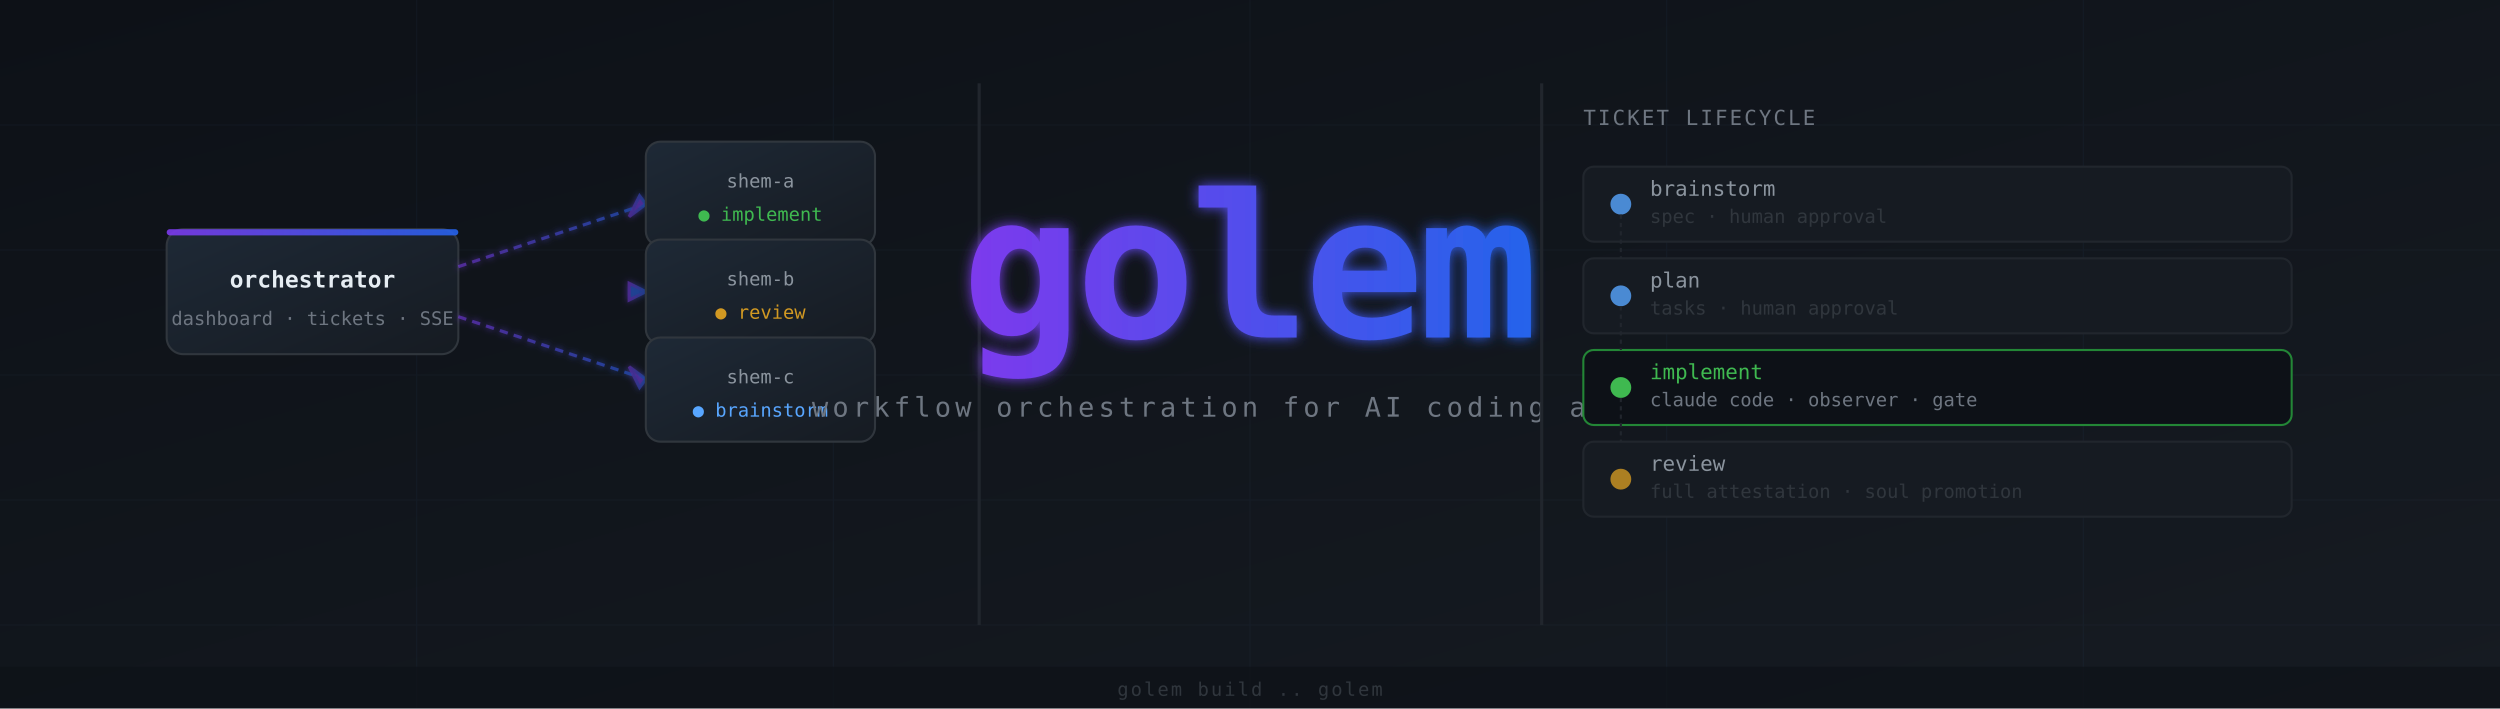
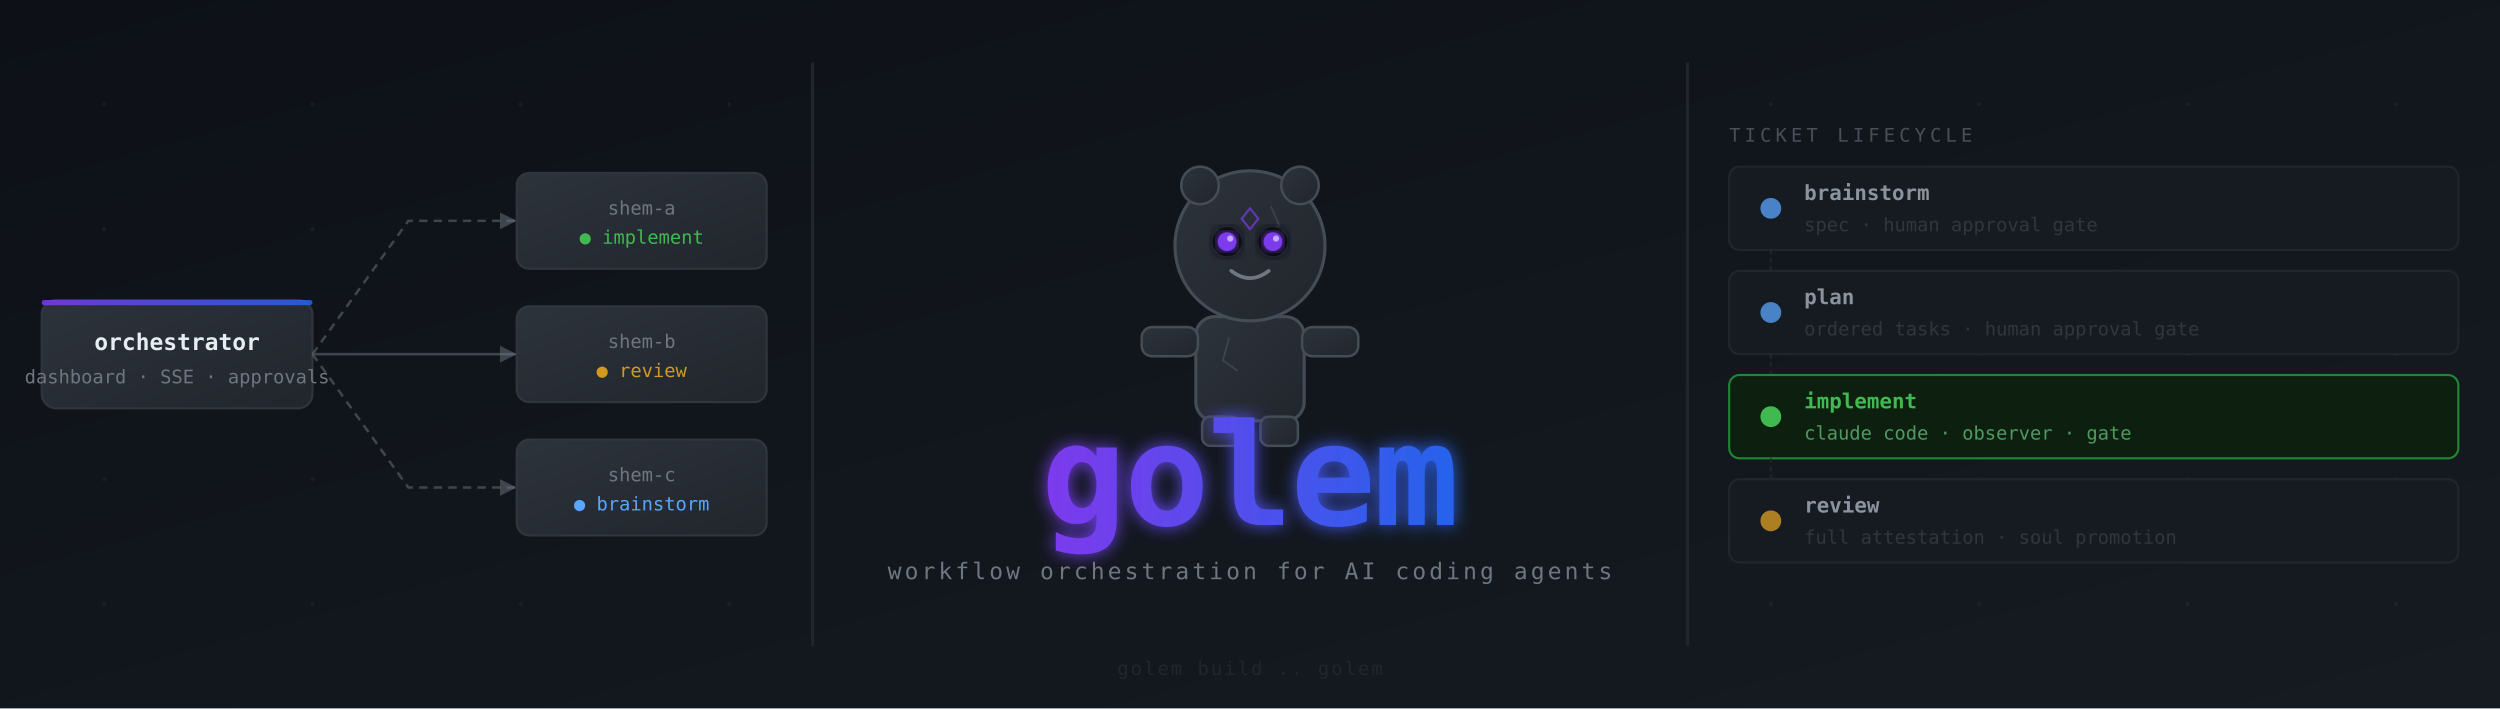
<svg xmlns="http://www.w3.org/2000/svg" viewBox="0 0 1200 340" width="1200" height="340">
  <defs>
    <linearGradient id="bg" x1="0%" y1="0%" x2="100%" y2="100%">
      <stop offset="0%" style="stop-color:#0d1117" />
      <stop offset="100%" style="stop-color:#161b22" />
    </linearGradient>
    <linearGradient id="accent" x1="0%" y1="0%" x2="100%" y2="0%">
      <stop offset="0%" style="stop-color:#7c3aed" />
      <stop offset="100%" style="stop-color:#2563eb" />
    </linearGradient>
-     <linearGradient id="node-grad" x1="0%" y1="0%" x2="100%" y2="100%">
-       <stop offset="0%" style="stop-color:#1e2936" />
-       <stop offset="100%" style="stop-color:#161b22" />
+     <linearGradient id="accent-v" x1="0%" y1="0%" x2="0%" y2="100%">
+       <stop offset="0%" style="stop-color:#a855f7" />
+       <stop offset="100%" style="stop-color:#3b82f6" />
+     </linearGradient>
+     <linearGradient id="stone" x1="0%" y1="0%" x2="100%" y2="100%">
+       <stop offset="0%" style="stop-color:#2d333b" />
+       <stop offset="100%" style="stop-color:#21262d" />
    </linearGradient>
    <filter id="glow">
-       <feGaussianBlur stdDeviation="3" result="blur" />
+       <feGaussianBlur stdDeviation="4" result="blur" />
      <feMerge>
        <feMergeNode in="blur" />
        <feMergeNode in="SourceGraphic" />
      </feMerge>
    </filter>
-     <filter id="subtle-glow">
-       <feGaussianBlur stdDeviation="1.5" result="blur" />
+     <filter id="eye-glow">
+       <feGaussianBlur stdDeviation="2.5" result="blur" />
      <feMerge>
        <feMergeNode in="blur" />
        <feMergeNode in="SourceGraphic" />
      </feMerge>
    </filter>
  </defs>
  <rect width="1200" height="340" fill="url(#bg)" />
-   <g opacity="0.04" stroke="#58a6ff" stroke-width="0.5">
-     <line x1="0" y1="60" x2="1200" y2="60" />
-     <line x1="0" y1="120" x2="1200" y2="120" />
-     <line x1="0" y1="180" x2="1200" y2="180" />
-     <line x1="0" y1="240" x2="1200" y2="240" />
-     <line x1="0" y1="300" x2="1200" y2="300" />
-     <line x1="200" y1="0" x2="200" y2="340" />
-     <line x1="400" y1="0" x2="400" y2="340" />
-     <line x1="600" y1="0" x2="600" y2="340" />
-     <line x1="800" y1="0" x2="800" y2="340" />
-     <line x1="1000" y1="0" x2="1000" y2="340" />
+   <g opacity="0.07" fill="#58a6ff">
+     <circle cx="50" cy="50" r="1" />
+     <circle cx="150" cy="50" r="1" />
+     <circle cx="250" cy="50" r="1" />
+     <circle cx="350" cy="50" r="1" />
+     <circle cx="50" cy="110" r="1" />
+     <circle cx="150" cy="110" r="1" />
+     <circle cx="250" cy="110" r="1" />
+     <circle cx="350" cy="110" r="1" />
+     <circle cx="50" cy="170" r="1" />
+     <circle cx="150" cy="170" r="1" />
+     <circle cx="250" cy="170" r="1" />
+     <circle cx="350" cy="170" r="1" />
+     <circle cx="50" cy="230" r="1" />
+     <circle cx="150" cy="230" r="1" />
+     <circle cx="250" cy="230" r="1" />
+     <circle cx="350" cy="230" r="1" />
+     <circle cx="50" cy="290" r="1" />
+     <circle cx="150" cy="290" r="1" />
+     <circle cx="250" cy="290" r="1" />
+     <circle cx="350" cy="290" r="1" />
+     <circle cx="850" cy="50" r="1" />
+     <circle cx="950" cy="50" r="1" />
+     <circle cx="1050" cy="50" r="1" />
+     <circle cx="1150" cy="50" r="1" />
+     <circle cx="850" cy="110" r="1" />
+     <circle cx="950" cy="110" r="1" />
+     <circle cx="1050" cy="110" r="1" />
+     <circle cx="1150" cy="110" r="1" />
+     <circle cx="850" cy="170" r="1" />
+     <circle cx="950" cy="170" r="1" />
+     <circle cx="1050" cy="170" r="1" />
+     <circle cx="1150" cy="170" r="1" />
+     <circle cx="850" cy="230" r="1" />
+     <circle cx="950" cy="230" r="1" />
+     <circle cx="1050" cy="230" r="1" />
+     <circle cx="1150" cy="230" r="1" />
+     <circle cx="850" cy="290" r="1" />
+     <circle cx="950" cy="290" r="1" />
+     <circle cx="1050" cy="290" r="1" />
+     <circle cx="1150" cy="290" r="1" />
  </g>
-   <g transform="translate(80, 110)">
-     <rect width="140" height="60" rx="8" fill="url(#node-grad)" stroke="#30363d" stroke-width="1" />
-     <rect width="140" height="3" rx="1.5" fill="url(#accent)" opacity="0.9" />
-     <text x="70" y="28" text-anchor="middle" fill="#e6edf3" font-family="monospace" font-size="11" font-weight="600">orchestrator</text>
-     <text x="70" y="46" text-anchor="middle" fill="#6e7681" font-family="monospace" font-size="9">dashboard · tickets · SSE</text>
+   <g transform="translate(20,144)">
+     <rect width="130" height="52" rx="7" fill="url(#stone)" stroke="#30363d" stroke-width="1" />
+     <rect width="130" height="2.5" rx="1.25" fill="url(#accent)" opacity="0.85" />
+     <text x="65" y="24" text-anchor="middle" fill="#e6edf3" font-family="monospace" font-size="11" font-weight="600">orchestrator</text>
+     <text x="65" y="40" text-anchor="middle" fill="#6e7681" font-family="monospace" font-size="9">dashboard · SSE · approvals</text>
  </g>
-   <g stroke="url(#accent)" stroke-width="1.5" opacity="0.6" filter="url(#subtle-glow)">
-     <line x1="220" y1="128" x2="310" y2="98" stroke-dasharray="4,3" />
-     <polygon points="310,98 302,104 307,94" fill="#7c3aed" opacity="0.8" />
-     <line x1="220" y1="140" x2="310" y2="140" />
-     <polygon points="310,140 302,136 302,144" fill="#2563eb" opacity="0.8" />
-     <line x1="220" y1="152" x2="310" y2="182" stroke-dasharray="4,3" />
-     <polygon points="310,182 302,176 307,186" fill="#7c3aed" opacity="0.8" />
+   <g stroke="#6e7681" stroke-width="1.2" opacity="0.5" fill="none">
+     <polyline points="150,170 196,106 248,106" stroke-dasharray="4,3" />
+     <polyline points="150,170 248,170" />
+     <polyline points="150,170 196,234 248,234" stroke-dasharray="4,3" />
  </g>
-   <g transform="translate(310, 68)">
-     <rect width="110" height="50" rx="7" fill="url(#node-grad)" stroke="#30363d" stroke-width="1" />
-     <text x="55" y="22" text-anchor="middle" fill="#8b949e" font-family="monospace" font-size="9">shem-a</text>
-     <text x="55" y="38" text-anchor="middle" fill="#3fb950" font-family="monospace" font-size="9">● implement</text>
+   <polygon points="248,106 240,102 240,110" fill="#6e7681" opacity="0.5" />
+   <polygon points="248,170 240,166 240,174" fill="#6e7681" opacity="0.5" />
+   <polygon points="248,234 240,230 240,238" fill="#6e7681" opacity="0.5" />
+   <g transform="translate(248,83)">
+     <rect width="120" height="46" rx="6" fill="url(#stone)" stroke="#30363d" stroke-width="1" />
+     <text x="60" y="20" text-anchor="middle" fill="#6e7681" font-family="monospace" font-size="9">shem-a</text>
+     <text x="60" y="34" text-anchor="middle" fill="#3fb950" font-family="monospace" font-size="9">● implement</text>
  </g>
-   <g transform="translate(310, 115)">
-     <rect width="110" height="50" rx="7" fill="url(#node-grad)" stroke="#30363d" stroke-width="1" />
-     <text x="55" y="22" text-anchor="middle" fill="#8b949e" font-family="monospace" font-size="9">shem-b</text>
-     <text x="55" y="38" text-anchor="middle" fill="#d29922" font-family="monospace" font-size="9">● review</text>
+   <g transform="translate(248,147)">
+     <rect width="120" height="46" rx="6" fill="url(#stone)" stroke="#30363d" stroke-width="1" />
+     <text x="60" y="20" text-anchor="middle" fill="#6e7681" font-family="monospace" font-size="9">shem-b</text>
+     <text x="60" y="34" text-anchor="middle" fill="#d29922" font-family="monospace" font-size="9">● review</text>
  </g>
-   <g transform="translate(310, 162)">
-     <rect width="110" height="50" rx="7" fill="url(#node-grad)" stroke="#30363d" stroke-width="1" />
-     <text x="55" y="22" text-anchor="middle" fill="#8b949e" font-family="monospace" font-size="9">shem-c</text>
-     <text x="55" y="38" text-anchor="middle" fill="#58a6ff" font-family="monospace" font-size="9">● brainstorm</text>
+   <g transform="translate(248,211)">
+     <rect width="120" height="46" rx="6" fill="url(#stone)" stroke="#30363d" stroke-width="1" />
+     <text x="60" y="20" text-anchor="middle" fill="#6e7681" font-family="monospace" font-size="9">shem-c</text>
+     <text x="60" y="34" text-anchor="middle" fill="#58a6ff" font-family="monospace" font-size="9">● brainstorm</text>
  </g>
-   <line x1="470" y1="40" x2="470" y2="300" stroke="#21262d" stroke-width="1.5" />
-   <text x="600" y="162" text-anchor="middle" fill="url(#accent)" font-family="'SF Mono', 'Fira Code', monospace" font-size="96" font-weight="700" letter-spacing="-3" filter="url(#glow)">golem</text>
-   <text x="600" y="200" text-anchor="middle" fill="#6e7681" font-family="'SF Mono', 'Fira Code', monospace" font-size="13" letter-spacing="2">workflow orchestration for AI coding agents</text>
-   <line x1="740" y1="40" x2="740" y2="300" stroke="#21262d" stroke-width="1.5" />
-   <g transform="translate(760, 60)">
-     <text x="0" y="0" fill="#6e7681" font-family="monospace" font-size="10" letter-spacing="1">TICKET LIFECYCLE</text>
-     <g transform="translate(0, 20)">
-       <rect width="340" height="36" rx="5" fill="#161b22" stroke="#21262d" stroke-width="1" />
-       <circle cx="18" cy="18" r="5" fill="#58a6ff" opacity="0.8" />
-       <text x="32" y="14" fill="#8b949e" font-family="monospace" font-size="10">brainstorm</text>
-       <text x="32" y="27" fill="#30363d" font-family="monospace" font-size="9">spec · human approval</text>
-       <rect y="44" width="340" height="36" rx="5" fill="#161b22" stroke="#21262d" stroke-width="1" />
-       <circle cx="18" cy="62" r="5" fill="#58a6ff" opacity="0.8" />
-       <text x="32" y="58" fill="#8b949e" font-family="monospace" font-size="10">plan</text>
-       <text x="32" y="71" fill="#30363d" font-family="monospace" font-size="9">tasks · human approval</text>
-       <rect y="88" width="340" height="36" rx="5" fill="#0d1117" stroke="#238636" stroke-width="1" />
-       <circle cx="18" cy="106" r="5" fill="#3fb950" />
-       <text x="32" y="102" fill="#3fb950" font-family="monospace" font-size="10">implement</text>
-       <text x="32" y="115" fill="#6e7681" font-family="monospace" font-size="9">claude code · observer · gate</text>
-       <rect y="132" width="340" height="36" rx="5" fill="#161b22" stroke="#21262d" stroke-width="1" />
-       <circle cx="18" cy="150" r="5" fill="#d29922" opacity="0.8" />
-       <text x="32" y="146" fill="#8b949e" font-family="monospace" font-size="10">review</text>
-       <text x="32" y="159" fill="#30363d" font-family="monospace" font-size="9">full attestation · soul promotion</text>
-       <line x1="18" y1="23" x2="18" y2="44" stroke="#21262d" stroke-width="1" stroke-dasharray="2,2" />
-       <line x1="18" y1="67" x2="18" y2="88" stroke="#21262d" stroke-width="1" stroke-dasharray="2,2" />
-       <line x1="18" y1="111" x2="18" y2="132" stroke="#21262d" stroke-width="1" stroke-dasharray="2,2" />
-     </g>
-   </g>
-   <rect x="0" y="320" width="1200" height="20" fill="#0d1117" opacity="0.7" />
-   <text x="600" y="334" text-anchor="middle" fill="#30363d" font-family="monospace" font-size="9" letter-spacing="1">golem build .. golem</text>
+   <line x1="390" y1="30" x2="390" y2="310" stroke="#21262d" stroke-width="1.5" />
+   <rect x="574" y="152" width="52" height="50" rx="9" fill="url(#stone)" stroke="#444c56" stroke-width="1.5" />
+   <path d="M590 162 L587 173 L594 178" stroke="#484f58" stroke-width="0.8" fill="none" opacity="0.7" />
+   <rect x="548" y="157" width="27" height="14" rx="5" fill="url(#stone)" stroke="#444c56" stroke-width="1.2" />
+   <rect x="625" y="157" width="27" height="14" rx="5" fill="url(#stone)" stroke="#444c56" stroke-width="1.2" />
+   <rect x="577" y="200" width="18" height="14" rx="4" fill="url(#stone)" stroke="#444c56" stroke-width="1.2" />
+   <rect x="605" y="200" width="18" height="14" rx="4" fill="url(#stone)" stroke="#444c56" stroke-width="1.2" />
+   <circle cx="600" cy="118" r="36" fill="url(#stone)" stroke="#444c56" stroke-width="1.5" />
+   <circle cx="576" cy="89" r="9" fill="url(#stone)" stroke="#444c56" stroke-width="1.2" />
+   <circle cx="624" cy="89" r="9" fill="url(#stone)" stroke="#444c56" stroke-width="1.2" />
+   <path d="M610 99 L614 108 L609 113" stroke="#484f58" stroke-width="0.9" fill="none" opacity="0.6" />
+   <circle cx="589" cy="116" r="7" fill="#0d1117" filter="url(#eye-glow)" />
+   <circle cx="589" cy="116" r="4.5" fill="#7c3aed" filter="url(#eye-glow)" />
+   <circle cx="590.5" cy="114.5" r="1.5" fill="white" opacity="0.55" />
+   <circle cx="611" cy="116" r="7" fill="#0d1117" filter="url(#eye-glow)" />
+   <circle cx="611" cy="116" r="4.5" fill="#7c3aed" filter="url(#eye-glow)" />
+   <circle cx="612.5" cy="114.5" r="1.5" fill="white" opacity="0.55" />
+   <path d="M591 130 Q600 137 609 130" stroke="#6e7681" stroke-width="1.8" fill="none" stroke-linecap="round" />
+   <path d="M600 100 L604 105 L600 110 L596 105 Z" fill="none" stroke="#7c3aed" stroke-width="1" opacity="0.7" />
+   <text x="600" y="252" text-anchor="middle" fill="url(#accent)" font-family="'SF Mono','Fira Code',monospace" font-size="68" font-weight="700" letter-spacing="-1" filter="url(#glow)">golem</text>
+   <text x="600" y="278" text-anchor="middle" fill="#6e7681" font-family="'SF Mono','Fira Code',monospace" font-size="11" letter-spacing="1.5">workflow orchestration for AI coding agents</text>
+   <line x1="810" y1="30" x2="810" y2="310" stroke="#21262d" stroke-width="1.5" />
+   <text x="830" y="68" fill="#484f58" font-family="monospace" font-size="9" letter-spacing="2">TICKET LIFECYCLE</text>
+   <rect x="830" y="80" width="350" height="40" rx="5" fill="#161b22" stroke="#21262d" stroke-width="1" />
+   <circle cx="850" cy="100" r="5" fill="#58a6ff" opacity="0.75" />
+   <text x="866" y="96" fill="#8b949e" font-family="monospace" font-size="10" font-weight="600">brainstorm</text>
+   <text x="866" y="111" fill="#30363d" font-family="monospace" font-size="9">spec · human approval gate</text>
+   <line x1="850" y1="120" x2="850" y2="130" stroke="#21262d" stroke-width="1" stroke-dasharray="2,2" />
+   <rect x="830" y="130" width="350" height="40" rx="5" fill="#161b22" stroke="#21262d" stroke-width="1" />
+   <circle cx="850" cy="150" r="5" fill="#58a6ff" opacity="0.75" />
+   <text x="866" y="146" fill="#8b949e" font-family="monospace" font-size="10" font-weight="600">plan</text>
+   <text x="866" y="161" fill="#30363d" font-family="monospace" font-size="9">ordered tasks · human approval gate</text>
+   <line x1="850" y1="170" x2="850" y2="180" stroke="#21262d" stroke-width="1" stroke-dasharray="2,2" />
+   <rect x="830" y="180" width="350" height="40" rx="5" fill="#0d2010" stroke="#238636" stroke-width="1" />
+   <circle cx="850" cy="200" r="5" fill="#3fb950" />
+   <text x="866" y="196" fill="#3fb950" font-family="monospace" font-size="10" font-weight="600">implement</text>
+   <text x="866" y="211" fill="#4e9a60" font-family="monospace" font-size="9">claude code · observer · gate</text>
+   <line x1="850" y1="220" x2="850" y2="230" stroke="#21262d" stroke-width="1" stroke-dasharray="2,2" />
+   <rect x="830" y="230" width="350" height="40" rx="5" fill="#161b22" stroke="#21262d" stroke-width="1" />
+   <circle cx="850" cy="250" r="5" fill="#d29922" opacity="0.8" />
+   <text x="866" y="246" fill="#8b949e" font-family="monospace" font-size="10" font-weight="600">review</text>
+   <text x="866" y="261" fill="#30363d" font-family="monospace" font-size="9">full attestation · soul promotion</text>
+   <text x="600" y="324" text-anchor="middle" fill="#21262d" font-family="monospace" font-size="9" letter-spacing="1">golem build .. golem</text>
</svg>
